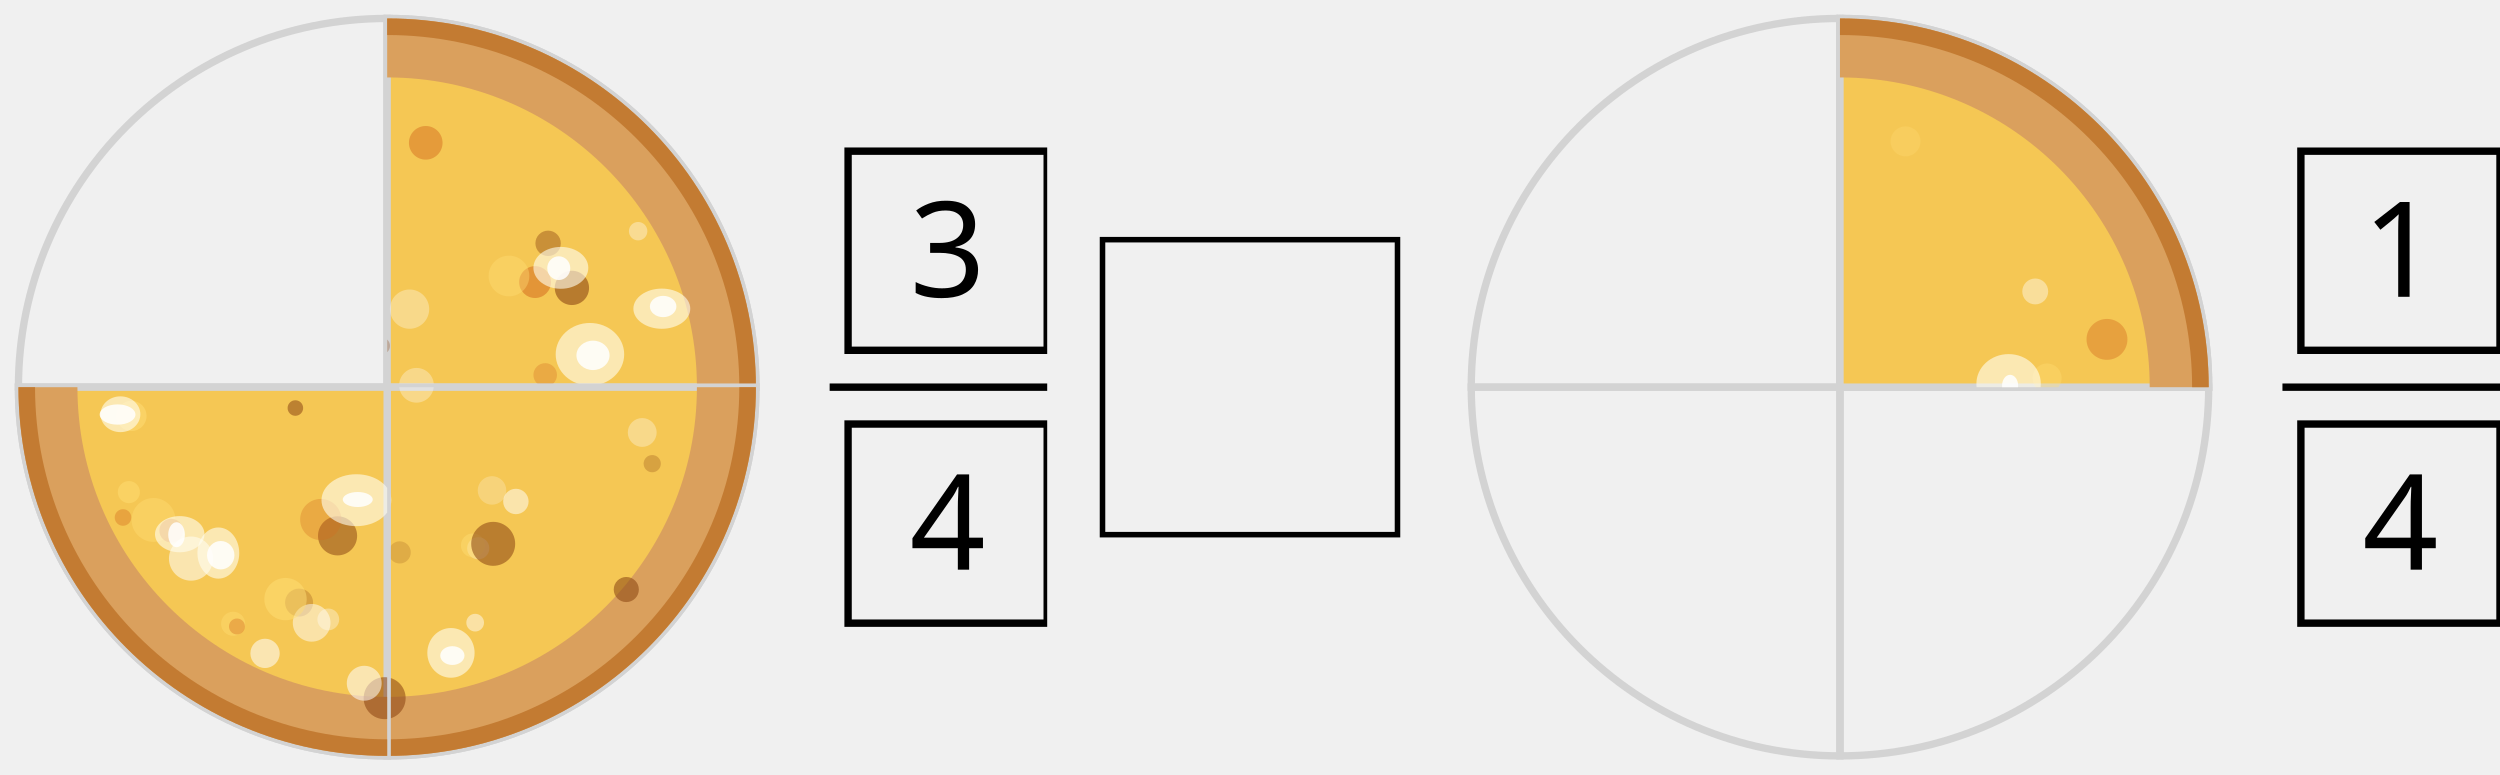
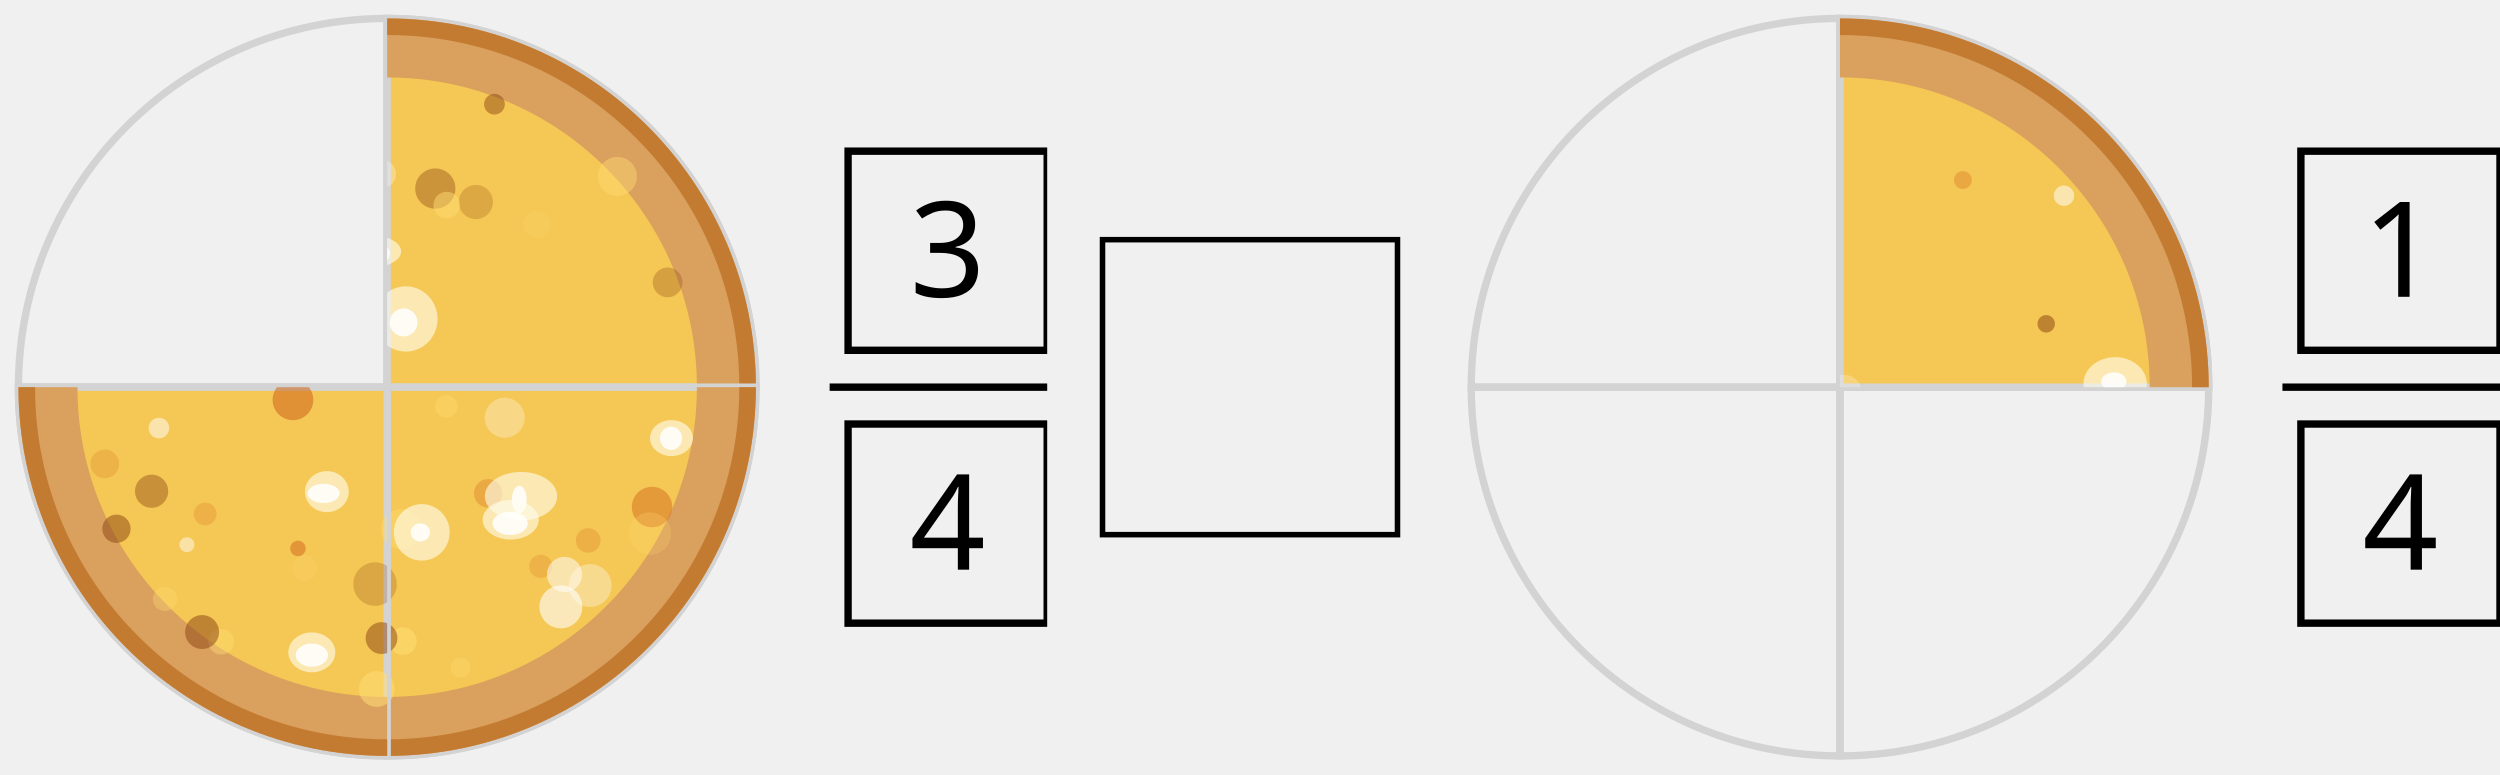
<svg xmlns="http://www.w3.org/2000/svg" xmlns:xlink="http://www.w3.org/1999/xlink" width="678.0" height="210.0">
  <svg x="0.0" y="0.0" width="284.0" height="210.0" viewBox="0 0 284.0 210">
    <defs>
-       <clipPath id="clip-4442382864-4511263696">
+       <clipPath id="clip-4495811088-4564087376">
        <path d="M105.0,105.0 L105.0,5.0 A100,100,0,0,1,205.0,105.0 Z" fill="none" />
      </clipPath>
-       <clipPath id="clip-4442382864-4511255120">
+       <clipPath id="clip-4495811088-4564863952">
        <path d="M105.0,105.0 L205.0,105.0 A100,100,0,0,1,105.0,205.0 Z" fill="none" />
      </clipPath>
-       <clipPath id="clip-4442382864-4511419984">
+       <clipPath id="clip-4495811088-4564681936">
        <path d="M105.0,105.0 L105.0,205.0 A100,100,0,0,1,5.0,105 Z" fill="none" />
      </clipPath>
    </defs>
    <g>
      <path d="M105.0,105.0 L105.0,5.0 A100,100,0,0,1,205.0,105.0 Z" fill="none" stroke="lightgray" stroke-width="2" />
      <path d="M105.0,105.0 L205.0,105.0 A100,100,0,0,1,105.0,205.0 Z" fill="none" stroke="lightgray" stroke-width="2" />
      <path d="M105.0,105.0 L105.0,205.0 A100,100,0,0,1,5.0,105 Z" fill="none" stroke="lightgray" stroke-width="2" />
      <path d="M105.0,105.0 L5.0,105 A100,100,0,0,1,105,5.0 Z" fill="none" stroke="lightgray" stroke-width="2" />
      <path d="M105.0,105.0 L105.0,5.0 A100,100,0,0,1,205.0,105.0 Z" fill="#F5C754" stroke="lightgray" stroke-width="2" />
-       <use xlink:href="#clip-4442382864-4511263696" />
-       <g clip-path="url(#clip-4442382864-4511263696)">
-         <circle cx="105.0" cy="105.0" r="92" stroke="#DAA05D" stroke-width="16" fill="none" />
-         <circle cx="105.0" cy="105.0" r="98" stroke="#C37B32" stroke-width="5" fill="none" />
-         <circle cx="147.858" cy="101.685" r="3.198" fill="#D2691E" fill-opacity="0.302" />
-         <circle cx="71.625" cy="47.327" r="2.129" fill="#8B4513" fill-opacity="0.219" />
-         <circle cx="33.361" cy="140.341" r="2.254" fill="#D2691E" fill-opacity="0.364" />
-         <circle cx="71.875" cy="177.193" r="3.973" fill="#FFFFFF" fill-opacity="0.54" />
-         <circle cx="81.106" cy="163.422" r="3.799" fill="#8B4513" fill-opacity="0.281" />
-         <circle cx="108.401" cy="149.813" r="3.009" fill="#8B4513" fill-opacity="0.205" />
-         <circle cx="50.243" cy="40.732" r="2.281" fill="#FFDE75" fill-opacity="0.204" />
-         <circle cx="148.646" cy="65.991" r="3.445" fill="#8B4513" fill-opacity="0.417" />
-         <circle cx="41.635" cy="141.005" r="5.947" fill="#FFDE75" fill-opacity="0.403" />
-         <circle cx="169.853" cy="159.881" r="3.407" fill="#8B4513" fill-opacity="0.563" />
-         <circle cx="63.228" cy="169.167" r="3.269" fill="#FFDE75" fill-opacity="0.387" />
-         <circle cx="129.695" cy="148.69" r="3.007" fill="#FFFFFF" fill-opacity="0.293" />
-         <circle cx="155.101" cy="78.077" r="4.65" fill="#8B4513" fill-opacity="0.584" />
-         <circle cx="35.646" cy="112.806" r="4.098" fill="#FFDE75" fill-opacity="0.504" />
-         <circle cx="84.521" cy="168.906" r="5.111" fill="#FFFFFF" fill-opacity="0.486" />
-         <circle cx="49.259" cy="74.104" r="3.338" fill="#FFDE75" fill-opacity="0.473" />
-         <circle cx="29.635" cy="87.685" r="4.493" fill="#FFFFFF" fill-opacity="0.461" />
-         <circle cx="51.809" cy="151.488" r="5.989" fill="#FFFFFF" fill-opacity="0.53" />
-         <circle cx="145.111" cy="76.502" r="4.321" fill="#D2691E" fill-opacity="0.527" />
-         <circle cx="139.906" cy="135.999" r="3.446" fill="#FFFFFF" fill-opacity="0.509" />
-         <circle cx="34.946" cy="133.458" r="3.001" fill="#FFDE75" fill-opacity="0.467" />
-         <circle cx="111.074" cy="83.838" r="5.323" fill="#FFFFFF" fill-opacity="0.317" />
-         <circle cx="103.469" cy="93.803" r="2.3" fill="#8B4513" fill-opacity="0.3" />
-         <circle cx="77.429" cy="162.481" r="5.74" fill="#FFDE75" fill-opacity="0.494" />
-         <circle cx="104.316" cy="189.344" r="5.695" fill="#8B4513" fill-opacity="0.56" />
-         <circle cx="128.251" cy="147.906" r="3.249" fill="#FFDE75" fill-opacity="0.409" />
-         <circle cx="138.033" cy="74.85" r="5.522" fill="#FFDE75" fill-opacity="0.385" />
-         <circle cx="173.062" cy="62.699" r="2.501" fill="#FFFFFF" fill-opacity="0.363" />
-         <circle cx="128.866" cy="168.865" r="2.4" fill="#FFFFFF" fill-opacity="0.471" />
-         <circle cx="91.546" cy="145.322" r="5.306" fill="#8B4513" fill-opacity="0.539" />
-         <circle cx="112.952" cy="104.492" r="4.706" fill="#FFFFFF" fill-opacity="0.31" />
-         <circle cx="115.462" cy="38.732" r="4.56" fill="#D2691E" fill-opacity="0.464" />
-         <circle cx="98.78" cy="185.293" r="4.729" fill="#FFFFFF" fill-opacity="0.536" />
-         <circle cx="34.82" cy="92.387" r="3.835" fill="#D2691E" fill-opacity="0.463" />
-         <circle cx="80.104" cy="110.658" r="2.109" fill="#8B4513" fill-opacity="0.534" />
-         <circle cx="89.034" cy="167.989" r="2.957" fill="#FFFFFF" fill-opacity="0.337" />
-         <circle cx="87.352" cy="48.334" r="5.571" fill="#D2691E" fill-opacity="0.23" />
-         <circle cx="86.984" cy="140.893" r="5.583" fill="#D2691E" fill-opacity="0.315" />
-         <circle cx="82.773" cy="92.147" r="2.029" fill="#FFDE75" fill-opacity="0.42" />
-         <circle cx="64.26" cy="169.9" r="2.165" fill="#D2691E" fill-opacity="0.367" />
-         <circle cx="176.883" cy="125.746" r="2.337" fill="#8B4513" fill-opacity="0.282" />
-         <circle cx="174.169" cy="117.284" r="3.908" fill="#FFFFFF" fill-opacity="0.313" />
-         <circle cx="133.753" cy="147.49" r="5.963" fill="#8B4513" fill-opacity="0.558" />
-         <circle cx="46.421" cy="143.904" r="3.208" fill="#D2691E" fill-opacity="0.468" />
-         <circle cx="133.43" cy="133.003" r="3.867" fill="#FFFFFF" fill-opacity="0.22" />
-         <ellipse cx="96.659" cy="135.654" rx="9.468" ry="7.043" fill="#FFFDF0" fill-opacity="0.6" />
-         <ellipse cx="97.021" cy="135.469" rx="4.061" ry="2.038" fill="#FFFFFF" fill-opacity="0.85" />
-         <ellipse cx="152.105" cy="72.64" rx="7.444" ry="5.676" fill="#FFFDF0" fill-opacity="0.6" />
-         <ellipse cx="151.536" cy="72.724" rx="3.122" ry="3.219" fill="#FFFFFF" fill-opacity="0.85" />
-         <ellipse cx="32.661" cy="112.343" rx="5.403" ry="4.852" fill="#FFFDF0" fill-opacity="0.6" />
-         <ellipse cx="31.887" cy="112.42" rx="4.846" ry="2.748" fill="#FFFFFF" fill-opacity="0.85" />
-         <ellipse cx="59.216" cy="149.99" rx="5.672" ry="6.938" fill="#FFFDF0" fill-opacity="0.6" />
-         <ellipse cx="59.863" cy="150.573" rx="3.717" ry="3.857" fill="#FFFFFF" fill-opacity="0.85" />
-         <ellipse cx="122.3" cy="177.06" rx="6.41" ry="6.742" fill="#FFFDF0" fill-opacity="0.6" />
-         <ellipse cx="122.68" cy="177.793" rx="3.288" ry="2.548" fill="#FFFFFF" fill-opacity="0.85" />
-         <ellipse cx="95.673" cy="85.855" rx="7.685" ry="7.475" fill="#FFFDF0" fill-opacity="0.6" />
-         <ellipse cx="96.295" cy="85.085" rx="4.823" ry="2.929" fill="#FFFFFF" fill-opacity="0.85" />
-         <ellipse cx="159.99" cy="96.087" rx="9.29" ry="8.499" fill="#FFFDF0" fill-opacity="0.6" />
-         <ellipse cx="160.821" cy="96.372" rx="4.49" ry="3.987" fill="#FFFFFF" fill-opacity="0.85" />
-         <ellipse cx="179.485" cy="83.717" rx="7.713" ry="5.45" fill="#FFFDF0" fill-opacity="0.6" />
-         <ellipse cx="179.844" cy="83.123" rx="3.601" ry="2.89" fill="#FFFFFF" fill-opacity="0.85" />
-         <ellipse cx="48.744" cy="144.869" rx="6.71" ry="4.906" fill="#FFFDF0" fill-opacity="0.6" />
-         <ellipse cx="47.879" cy="145.014" rx="2.259" ry="3.389" fill="#FFFFFF" fill-opacity="0.85" />
+       <use xlink:href="#clip-4495811088-4564087376" />
+       <g clip-path="url(#clip-4495811088-4564087376)">
+         <circle cx="105.0" cy="105.0" r="92" stroke="#DAA05D" stroke-width="16" fill="none" />
+         <circle cx="105.0" cy="105.0" r="98" stroke="#C37B32" stroke-width="5" fill="none" />
+         <circle cx="152.108" cy="164.579" r="5.824" fill="#FFFFFF" fill-opacity="0.595" />
+         <circle cx="80.808" cy="148.741" r="2.104" fill="#D2691E" fill-opacity="0.522" />
+         <circle cx="109.277" cy="173.875" r="3.738" fill="#FFDE75" fill-opacity="0.557" />
+         <circle cx="176.833" cy="137.501" r="5.489" fill="#D2691E" fill-opacity="0.472" />
+         <circle cx="124.871" cy="181.051" r="2.691" fill="#FFDE75" fill-opacity="0.324" />
+         <circle cx="181.059" cy="76.585" r="4.038" fill="#8B4513" fill-opacity="0.293" />
+         <circle cx="136.876" cy="113.29" r="5.422" fill="#FFFFFF" fill-opacity="0.295" />
+         <circle cx="103.657" cy="47.177" r="3.759" fill="#FFFFFF" fill-opacity="0.282" />
+         <circle cx="146.66" cy="153.6" r="3.145" fill="#D2691E" fill-opacity="0.221" />
+         <circle cx="101.71" cy="158.402" r="5.898" fill="#8B4513" fill-opacity="0.241" />
+         <circle cx="55.636" cy="139.381" r="3.089" fill="#D2691E" fill-opacity="0.238" />
+         <circle cx="82.581" cy="45.341" r="2.122" fill="#D2691E" fill-opacity="0.444" />
+         <circle cx="79.448" cy="108.433" r="5.52" fill="#D2691E" fill-opacity="0.571" />
+         <circle cx="89.447" cy="25.421" r="2.207" fill="#FFDE75" fill-opacity="0.565" />
+         <circle cx="100.78" cy="43.577" r="3.415" fill="#FFFFFF" fill-opacity="0.517" />
+         <circle cx="39.534" cy="55.048" r="5.588" fill="#FFFFFF" fill-opacity="0.213" />
+         <circle cx="36.064" cy="92.567" r="3.325" fill="#D2691E" fill-opacity="0.381" />
+         <circle cx="159.51" cy="146.567" r="3.343" fill="#D2691E" fill-opacity="0.239" />
+         <circle cx="118.056" cy="51.134" r="5.454" fill="#8B4513" fill-opacity="0.397" />
+         <circle cx="48.052" cy="99.707" r="3.771" fill="#FFFFFF" fill-opacity="0.514" />
+         <circle cx="87.503" cy="62.749" r="5.393" fill="#FFDE75" fill-opacity="0.4" />
+         <circle cx="59.98" cy="174.046" r="3.48" fill="#FFDE75" fill-opacity="0.413" />
+         <circle cx="31.583" cy="143.398" r="3.843" fill="#8B4513" fill-opacity="0.501" />
+         <circle cx="132.384" cy="133.79" r="3.858" fill="#D2691E" fill-opacity="0.309" />
+         <circle cx="41.111" cy="133.222" r="4.498" fill="#8B4513" fill-opacity="0.425" />
+         <circle cx="44.724" cy="162.428" r="3.292" fill="#FFDE75" fill-opacity="0.324" />
+         <circle cx="160.05" cy="158.796" r="5.808" fill="#FFFFFF" fill-opacity="0.341" />
+         <circle cx="102.16" cy="186.861" r="4.837" fill="#FFDE75" fill-opacity="0.537" />
+         <circle cx="176.274" cy="144.713" r="5.74" fill="#FFDE75" fill-opacity="0.223" />
+         <circle cx="167.43" cy="47.863" r="5.303" fill="#FFDE75" fill-opacity="0.434" />
+         <circle cx="28.413" cy="125.802" r="3.889" fill="#D2691E" fill-opacity="0.215" />
+         <circle cx="43.101" cy="116.089" r="2.796" fill="#FFFFFF" fill-opacity="0.508" />
+         <circle cx="129.054" cy="54.79" r="4.627" fill="#8B4513" fill-opacity="0.246" />
+         <circle cx="145.593" cy="60.814" r="3.627" fill="#FFDE75" fill-opacity="0.2" />
+         <circle cx="108.813" cy="143.504" r="5.46" fill="#FFDE75" fill-opacity="0.374" />
+         <circle cx="103.468" cy="173.052" r="4.312" fill="#8B4513" fill-opacity="0.502" />
+         <circle cx="87.273" cy="57.341" r="2.413" fill="#FFFFFF" fill-opacity="0.28" />
+         <circle cx="153.093" cy="155.795" r="4.765" fill="#FFFFFF" fill-opacity="0.517" />
+         <circle cx="82.602" cy="154.076" r="3.439" fill="#FFDE75" fill-opacity="0.206" />
+         <circle cx="81.374" cy="56.636" r="5.313" fill="#FFFFFF" fill-opacity="0.23" />
+         <circle cx="54.807" cy="171.409" r="4.601" fill="#8B4513" fill-opacity="0.504" />
+         <circle cx="121.05" cy="110.211" r="3.06" fill="#FFDE75" fill-opacity="0.382" />
+         <circle cx="121.151" cy="55.615" r="3.601" fill="#FFDE75" fill-opacity="0.485" />
+         <circle cx="134.099" cy="28.254" r="2.816" fill="#8B4513" fill-opacity="0.47" />
+         <circle cx="50.687" cy="147.724" r="2.034" fill="#FFFFFF" fill-opacity="0.477" />
+         <ellipse cx="141.299" cy="134.569" rx="9.81" ry="6.582" fill="#FFFDF0" fill-opacity="0.6" />
+         <ellipse cx="140.831" cy="135.468" rx="2.001" ry="3.749" fill="#FFFFFF" fill-opacity="0.85" />
+         <ellipse cx="73.729" cy="69.692" rx="5.28" ry="4.393" fill="#FFFDF0" fill-opacity="0.6" />
+         <ellipse cx="74.549" cy="70.653" rx="4.985" ry="2.468" fill="#FFFFFF" fill-opacity="0.85" />
+         <ellipse cx="110.056" cy="86.502" rx="8.61" ry="8.85" fill="#FFFDF0" fill-opacity="0.6" />
+         <ellipse cx="109.464" cy="87.445" rx="3.764" ry="3.807" fill="#FFFFFF" fill-opacity="0.85" />
+         <ellipse cx="182.096" cy="118.816" rx="5.825" ry="4.877" fill="#FFFDF0" fill-opacity="0.6" />
+         <ellipse cx="181.985" cy="118.877" rx="3.024" ry="3.165" fill="#FFFFFF" fill-opacity="0.85" />
+         <ellipse cx="114.389" cy="144.376" rx="7.572" ry="7.662" fill="#FFFDF0" fill-opacity="0.6" />
+         <ellipse cx="114.011" cy="144.386" rx="2.624" ry="2.463" fill="#FFFFFF" fill-opacity="0.85" />
+         <ellipse cx="88.638" cy="133.334" rx="5.938" ry="5.565" fill="#FFFDF0" fill-opacity="0.6" />
+         <ellipse cx="87.772" cy="133.807" rx="4.343" ry="2.628" fill="#FFFFFF" fill-opacity="0.85" />
+         <ellipse cx="100.481" cy="68.193" rx="8.314" ry="4.411" fill="#FFFDF0" fill-opacity="0.6" />
+         <ellipse cx="100.818" cy="68.761" rx="4.944" ry="3.167" fill="#FFFFFF" fill-opacity="0.85" />
+         <ellipse cx="138.496" cy="140.968" rx="7.611" ry="5.358" fill="#FFFDF0" fill-opacity="0.6" />
+         <ellipse cx="138.348" cy="141.944" rx="4.779" ry="3.167" fill="#FFFFFF" fill-opacity="0.85" />
+         <ellipse cx="84.567" cy="176.916" rx="6.378" ry="5.414" fill="#FFFDF0" fill-opacity="0.6" />
+         <ellipse cx="84.577" cy="177.683" rx="4.379" ry="3.151" fill="#FFFFFF" fill-opacity="0.85" />
      </g>
      <path d="M105.0,105.0 L205.0,105.0 A100,100,0,0,1,105.0,205.0 Z" fill="#F5C754" stroke="lightgray" stroke-width="2" />
-       <use xlink:href="#clip-4442382864-4511255120" />
-       <g clip-path="url(#clip-4442382864-4511255120)">
-         <circle cx="105.0" cy="105.0" r="92" stroke="#DAA05D" stroke-width="16" fill="none" />
-         <circle cx="105.0" cy="105.0" r="98" stroke="#C37B32" stroke-width="5" fill="none" />
-         <circle cx="147.858" cy="101.685" r="3.198" fill="#D2691E" fill-opacity="0.302" />
-         <circle cx="71.625" cy="47.327" r="2.129" fill="#8B4513" fill-opacity="0.219" />
-         <circle cx="33.361" cy="140.341" r="2.254" fill="#D2691E" fill-opacity="0.364" />
-         <circle cx="71.875" cy="177.193" r="3.973" fill="#FFFFFF" fill-opacity="0.54" />
-         <circle cx="81.106" cy="163.422" r="3.799" fill="#8B4513" fill-opacity="0.281" />
-         <circle cx="108.401" cy="149.813" r="3.009" fill="#8B4513" fill-opacity="0.205" />
-         <circle cx="50.243" cy="40.732" r="2.281" fill="#FFDE75" fill-opacity="0.204" />
-         <circle cx="148.646" cy="65.991" r="3.445" fill="#8B4513" fill-opacity="0.417" />
-         <circle cx="41.635" cy="141.005" r="5.947" fill="#FFDE75" fill-opacity="0.403" />
-         <circle cx="169.853" cy="159.881" r="3.407" fill="#8B4513" fill-opacity="0.563" />
-         <circle cx="63.228" cy="169.167" r="3.269" fill="#FFDE75" fill-opacity="0.387" />
-         <circle cx="129.695" cy="148.69" r="3.007" fill="#FFFFFF" fill-opacity="0.293" />
-         <circle cx="155.101" cy="78.077" r="4.65" fill="#8B4513" fill-opacity="0.584" />
-         <circle cx="35.646" cy="112.806" r="4.098" fill="#FFDE75" fill-opacity="0.504" />
-         <circle cx="84.521" cy="168.906" r="5.111" fill="#FFFFFF" fill-opacity="0.486" />
-         <circle cx="49.259" cy="74.104" r="3.338" fill="#FFDE75" fill-opacity="0.473" />
-         <circle cx="29.635" cy="87.685" r="4.493" fill="#FFFFFF" fill-opacity="0.461" />
-         <circle cx="51.809" cy="151.488" r="5.989" fill="#FFFFFF" fill-opacity="0.53" />
-         <circle cx="145.111" cy="76.502" r="4.321" fill="#D2691E" fill-opacity="0.527" />
-         <circle cx="139.906" cy="135.999" r="3.446" fill="#FFFFFF" fill-opacity="0.509" />
-         <circle cx="34.946" cy="133.458" r="3.001" fill="#FFDE75" fill-opacity="0.467" />
-         <circle cx="111.074" cy="83.838" r="5.323" fill="#FFFFFF" fill-opacity="0.317" />
-         <circle cx="103.469" cy="93.803" r="2.3" fill="#8B4513" fill-opacity="0.3" />
-         <circle cx="77.429" cy="162.481" r="5.74" fill="#FFDE75" fill-opacity="0.494" />
-         <circle cx="104.316" cy="189.344" r="5.695" fill="#8B4513" fill-opacity="0.56" />
-         <circle cx="128.251" cy="147.906" r="3.249" fill="#FFDE75" fill-opacity="0.409" />
-         <circle cx="138.033" cy="74.85" r="5.522" fill="#FFDE75" fill-opacity="0.385" />
-         <circle cx="173.062" cy="62.699" r="2.501" fill="#FFFFFF" fill-opacity="0.363" />
-         <circle cx="128.866" cy="168.865" r="2.4" fill="#FFFFFF" fill-opacity="0.471" />
-         <circle cx="91.546" cy="145.322" r="5.306" fill="#8B4513" fill-opacity="0.539" />
-         <circle cx="112.952" cy="104.492" r="4.706" fill="#FFFFFF" fill-opacity="0.31" />
-         <circle cx="115.462" cy="38.732" r="4.56" fill="#D2691E" fill-opacity="0.464" />
-         <circle cx="98.78" cy="185.293" r="4.729" fill="#FFFFFF" fill-opacity="0.536" />
-         <circle cx="34.82" cy="92.387" r="3.835" fill="#D2691E" fill-opacity="0.463" />
-         <circle cx="80.104" cy="110.658" r="2.109" fill="#8B4513" fill-opacity="0.534" />
-         <circle cx="89.034" cy="167.989" r="2.957" fill="#FFFFFF" fill-opacity="0.337" />
-         <circle cx="87.352" cy="48.334" r="5.571" fill="#D2691E" fill-opacity="0.23" />
-         <circle cx="86.984" cy="140.893" r="5.583" fill="#D2691E" fill-opacity="0.315" />
-         <circle cx="82.773" cy="92.147" r="2.029" fill="#FFDE75" fill-opacity="0.42" />
-         <circle cx="64.26" cy="169.9" r="2.165" fill="#D2691E" fill-opacity="0.367" />
-         <circle cx="176.883" cy="125.746" r="2.337" fill="#8B4513" fill-opacity="0.282" />
-         <circle cx="174.169" cy="117.284" r="3.908" fill="#FFFFFF" fill-opacity="0.313" />
-         <circle cx="133.753" cy="147.49" r="5.963" fill="#8B4513" fill-opacity="0.558" />
-         <circle cx="46.421" cy="143.904" r="3.208" fill="#D2691E" fill-opacity="0.468" />
-         <circle cx="133.43" cy="133.003" r="3.867" fill="#FFFFFF" fill-opacity="0.22" />
-         <ellipse cx="96.659" cy="135.654" rx="9.468" ry="7.043" fill="#FFFDF0" fill-opacity="0.6" />
-         <ellipse cx="97.021" cy="135.469" rx="4.061" ry="2.038" fill="#FFFFFF" fill-opacity="0.85" />
-         <ellipse cx="152.105" cy="72.64" rx="7.444" ry="5.676" fill="#FFFDF0" fill-opacity="0.6" />
-         <ellipse cx="151.536" cy="72.724" rx="3.122" ry="3.219" fill="#FFFFFF" fill-opacity="0.85" />
-         <ellipse cx="32.661" cy="112.343" rx="5.403" ry="4.852" fill="#FFFDF0" fill-opacity="0.6" />
-         <ellipse cx="31.887" cy="112.42" rx="4.846" ry="2.748" fill="#FFFFFF" fill-opacity="0.85" />
-         <ellipse cx="59.216" cy="149.99" rx="5.672" ry="6.938" fill="#FFFDF0" fill-opacity="0.6" />
-         <ellipse cx="59.863" cy="150.573" rx="3.717" ry="3.857" fill="#FFFFFF" fill-opacity="0.85" />
-         <ellipse cx="122.3" cy="177.06" rx="6.41" ry="6.742" fill="#FFFDF0" fill-opacity="0.6" />
-         <ellipse cx="122.68" cy="177.793" rx="3.288" ry="2.548" fill="#FFFFFF" fill-opacity="0.85" />
-         <ellipse cx="95.673" cy="85.855" rx="7.685" ry="7.475" fill="#FFFDF0" fill-opacity="0.6" />
-         <ellipse cx="96.295" cy="85.085" rx="4.823" ry="2.929" fill="#FFFFFF" fill-opacity="0.85" />
-         <ellipse cx="159.99" cy="96.087" rx="9.29" ry="8.499" fill="#FFFDF0" fill-opacity="0.6" />
-         <ellipse cx="160.821" cy="96.372" rx="4.49" ry="3.987" fill="#FFFFFF" fill-opacity="0.85" />
-         <ellipse cx="179.485" cy="83.717" rx="7.713" ry="5.45" fill="#FFFDF0" fill-opacity="0.6" />
-         <ellipse cx="179.844" cy="83.123" rx="3.601" ry="2.89" fill="#FFFFFF" fill-opacity="0.85" />
-         <ellipse cx="48.744" cy="144.869" rx="6.71" ry="4.906" fill="#FFFDF0" fill-opacity="0.6" />
-         <ellipse cx="47.879" cy="145.014" rx="2.259" ry="3.389" fill="#FFFFFF" fill-opacity="0.85" />
+       <use xlink:href="#clip-4495811088-4564863952" />
+       <g clip-path="url(#clip-4495811088-4564863952)">
+         <circle cx="105.0" cy="105.0" r="92" stroke="#DAA05D" stroke-width="16" fill="none" />
+         <circle cx="105.0" cy="105.0" r="98" stroke="#C37B32" stroke-width="5" fill="none" />
+         <circle cx="152.108" cy="164.579" r="5.824" fill="#FFFFFF" fill-opacity="0.595" />
+         <circle cx="80.808" cy="148.741" r="2.104" fill="#D2691E" fill-opacity="0.522" />
+         <circle cx="109.277" cy="173.875" r="3.738" fill="#FFDE75" fill-opacity="0.557" />
+         <circle cx="176.833" cy="137.501" r="5.489" fill="#D2691E" fill-opacity="0.472" />
+         <circle cx="124.871" cy="181.051" r="2.691" fill="#FFDE75" fill-opacity="0.324" />
+         <circle cx="181.059" cy="76.585" r="4.038" fill="#8B4513" fill-opacity="0.293" />
+         <circle cx="136.876" cy="113.29" r="5.422" fill="#FFFFFF" fill-opacity="0.295" />
+         <circle cx="103.657" cy="47.177" r="3.759" fill="#FFFFFF" fill-opacity="0.282" />
+         <circle cx="146.66" cy="153.6" r="3.145" fill="#D2691E" fill-opacity="0.221" />
+         <circle cx="101.71" cy="158.402" r="5.898" fill="#8B4513" fill-opacity="0.241" />
+         <circle cx="55.636" cy="139.381" r="3.089" fill="#D2691E" fill-opacity="0.238" />
+         <circle cx="82.581" cy="45.341" r="2.122" fill="#D2691E" fill-opacity="0.444" />
+         <circle cx="79.448" cy="108.433" r="5.52" fill="#D2691E" fill-opacity="0.571" />
+         <circle cx="89.447" cy="25.421" r="2.207" fill="#FFDE75" fill-opacity="0.565" />
+         <circle cx="100.78" cy="43.577" r="3.415" fill="#FFFFFF" fill-opacity="0.517" />
+         <circle cx="39.534" cy="55.048" r="5.588" fill="#FFFFFF" fill-opacity="0.213" />
+         <circle cx="36.064" cy="92.567" r="3.325" fill="#D2691E" fill-opacity="0.381" />
+         <circle cx="159.51" cy="146.567" r="3.343" fill="#D2691E" fill-opacity="0.239" />
+         <circle cx="118.056" cy="51.134" r="5.454" fill="#8B4513" fill-opacity="0.397" />
+         <circle cx="48.052" cy="99.707" r="3.771" fill="#FFFFFF" fill-opacity="0.514" />
+         <circle cx="87.503" cy="62.749" r="5.393" fill="#FFDE75" fill-opacity="0.4" />
+         <circle cx="59.98" cy="174.046" r="3.48" fill="#FFDE75" fill-opacity="0.413" />
+         <circle cx="31.583" cy="143.398" r="3.843" fill="#8B4513" fill-opacity="0.501" />
+         <circle cx="132.384" cy="133.79" r="3.858" fill="#D2691E" fill-opacity="0.309" />
+         <circle cx="41.111" cy="133.222" r="4.498" fill="#8B4513" fill-opacity="0.425" />
+         <circle cx="44.724" cy="162.428" r="3.292" fill="#FFDE75" fill-opacity="0.324" />
+         <circle cx="160.05" cy="158.796" r="5.808" fill="#FFFFFF" fill-opacity="0.341" />
+         <circle cx="102.16" cy="186.861" r="4.837" fill="#FFDE75" fill-opacity="0.537" />
+         <circle cx="176.274" cy="144.713" r="5.74" fill="#FFDE75" fill-opacity="0.223" />
+         <circle cx="167.43" cy="47.863" r="5.303" fill="#FFDE75" fill-opacity="0.434" />
+         <circle cx="28.413" cy="125.802" r="3.889" fill="#D2691E" fill-opacity="0.215" />
+         <circle cx="43.101" cy="116.089" r="2.796" fill="#FFFFFF" fill-opacity="0.508" />
+         <circle cx="129.054" cy="54.79" r="4.627" fill="#8B4513" fill-opacity="0.246" />
+         <circle cx="145.593" cy="60.814" r="3.627" fill="#FFDE75" fill-opacity="0.2" />
+         <circle cx="108.813" cy="143.504" r="5.46" fill="#FFDE75" fill-opacity="0.374" />
+         <circle cx="103.468" cy="173.052" r="4.312" fill="#8B4513" fill-opacity="0.502" />
+         <circle cx="87.273" cy="57.341" r="2.413" fill="#FFFFFF" fill-opacity="0.28" />
+         <circle cx="153.093" cy="155.795" r="4.765" fill="#FFFFFF" fill-opacity="0.517" />
+         <circle cx="82.602" cy="154.076" r="3.439" fill="#FFDE75" fill-opacity="0.206" />
+         <circle cx="81.374" cy="56.636" r="5.313" fill="#FFFFFF" fill-opacity="0.23" />
+         <circle cx="54.807" cy="171.409" r="4.601" fill="#8B4513" fill-opacity="0.504" />
+         <circle cx="121.05" cy="110.211" r="3.06" fill="#FFDE75" fill-opacity="0.382" />
+         <circle cx="121.151" cy="55.615" r="3.601" fill="#FFDE75" fill-opacity="0.485" />
+         <circle cx="134.099" cy="28.254" r="2.816" fill="#8B4513" fill-opacity="0.47" />
+         <circle cx="50.687" cy="147.724" r="2.034" fill="#FFFFFF" fill-opacity="0.477" />
+         <ellipse cx="141.299" cy="134.569" rx="9.81" ry="6.582" fill="#FFFDF0" fill-opacity="0.6" />
+         <ellipse cx="140.831" cy="135.468" rx="2.001" ry="3.749" fill="#FFFFFF" fill-opacity="0.85" />
+         <ellipse cx="73.729" cy="69.692" rx="5.28" ry="4.393" fill="#FFFDF0" fill-opacity="0.6" />
+         <ellipse cx="74.549" cy="70.653" rx="4.985" ry="2.468" fill="#FFFFFF" fill-opacity="0.85" />
+         <ellipse cx="110.056" cy="86.502" rx="8.61" ry="8.85" fill="#FFFDF0" fill-opacity="0.6" />
+         <ellipse cx="109.464" cy="87.445" rx="3.764" ry="3.807" fill="#FFFFFF" fill-opacity="0.85" />
+         <ellipse cx="182.096" cy="118.816" rx="5.825" ry="4.877" fill="#FFFDF0" fill-opacity="0.6" />
+         <ellipse cx="181.985" cy="118.877" rx="3.024" ry="3.165" fill="#FFFFFF" fill-opacity="0.85" />
+         <ellipse cx="114.389" cy="144.376" rx="7.572" ry="7.662" fill="#FFFDF0" fill-opacity="0.6" />
+         <ellipse cx="114.011" cy="144.386" rx="2.624" ry="2.463" fill="#FFFFFF" fill-opacity="0.85" />
+         <ellipse cx="88.638" cy="133.334" rx="5.938" ry="5.565" fill="#FFFDF0" fill-opacity="0.6" />
+         <ellipse cx="87.772" cy="133.807" rx="4.343" ry="2.628" fill="#FFFFFF" fill-opacity="0.85" />
+         <ellipse cx="100.481" cy="68.193" rx="8.314" ry="4.411" fill="#FFFDF0" fill-opacity="0.6" />
+         <ellipse cx="100.818" cy="68.761" rx="4.944" ry="3.167" fill="#FFFFFF" fill-opacity="0.85" />
+         <ellipse cx="138.496" cy="140.968" rx="7.611" ry="5.358" fill="#FFFDF0" fill-opacity="0.6" />
+         <ellipse cx="138.348" cy="141.944" rx="4.779" ry="3.167" fill="#FFFFFF" fill-opacity="0.85" />
+         <ellipse cx="84.567" cy="176.916" rx="6.378" ry="5.414" fill="#FFFDF0" fill-opacity="0.6" />
+         <ellipse cx="84.577" cy="177.683" rx="4.379" ry="3.151" fill="#FFFFFF" fill-opacity="0.85" />
      </g>
      <path d="M105.0,105.0 L105.0,205.0 A100,100,0,0,1,5.0,105 Z" fill="#F5C754" stroke="lightgray" stroke-width="2" />
-       <use xlink:href="#clip-4442382864-4511419984" />
-       <g clip-path="url(#clip-4442382864-4511419984)">
-         <circle cx="105.0" cy="105.0" r="92" stroke="#DAA05D" stroke-width="16" fill="none" />
-         <circle cx="105.0" cy="105.0" r="98" stroke="#C37B32" stroke-width="5" fill="none" />
-         <circle cx="147.858" cy="101.685" r="3.198" fill="#D2691E" fill-opacity="0.302" />
-         <circle cx="71.625" cy="47.327" r="2.129" fill="#8B4513" fill-opacity="0.219" />
-         <circle cx="33.361" cy="140.341" r="2.254" fill="#D2691E" fill-opacity="0.364" />
-         <circle cx="71.875" cy="177.193" r="3.973" fill="#FFFFFF" fill-opacity="0.54" />
-         <circle cx="81.106" cy="163.422" r="3.799" fill="#8B4513" fill-opacity="0.281" />
-         <circle cx="108.401" cy="149.813" r="3.009" fill="#8B4513" fill-opacity="0.205" />
-         <circle cx="50.243" cy="40.732" r="2.281" fill="#FFDE75" fill-opacity="0.204" />
-         <circle cx="148.646" cy="65.991" r="3.445" fill="#8B4513" fill-opacity="0.417" />
-         <circle cx="41.635" cy="141.005" r="5.947" fill="#FFDE75" fill-opacity="0.403" />
-         <circle cx="169.853" cy="159.881" r="3.407" fill="#8B4513" fill-opacity="0.563" />
-         <circle cx="63.228" cy="169.167" r="3.269" fill="#FFDE75" fill-opacity="0.387" />
-         <circle cx="129.695" cy="148.69" r="3.007" fill="#FFFFFF" fill-opacity="0.293" />
-         <circle cx="155.101" cy="78.077" r="4.65" fill="#8B4513" fill-opacity="0.584" />
-         <circle cx="35.646" cy="112.806" r="4.098" fill="#FFDE75" fill-opacity="0.504" />
-         <circle cx="84.521" cy="168.906" r="5.111" fill="#FFFFFF" fill-opacity="0.486" />
-         <circle cx="49.259" cy="74.104" r="3.338" fill="#FFDE75" fill-opacity="0.473" />
-         <circle cx="29.635" cy="87.685" r="4.493" fill="#FFFFFF" fill-opacity="0.461" />
-         <circle cx="51.809" cy="151.488" r="5.989" fill="#FFFFFF" fill-opacity="0.53" />
-         <circle cx="145.111" cy="76.502" r="4.321" fill="#D2691E" fill-opacity="0.527" />
-         <circle cx="139.906" cy="135.999" r="3.446" fill="#FFFFFF" fill-opacity="0.509" />
-         <circle cx="34.946" cy="133.458" r="3.001" fill="#FFDE75" fill-opacity="0.467" />
-         <circle cx="111.074" cy="83.838" r="5.323" fill="#FFFFFF" fill-opacity="0.317" />
-         <circle cx="103.469" cy="93.803" r="2.3" fill="#8B4513" fill-opacity="0.3" />
-         <circle cx="77.429" cy="162.481" r="5.74" fill="#FFDE75" fill-opacity="0.494" />
-         <circle cx="104.316" cy="189.344" r="5.695" fill="#8B4513" fill-opacity="0.56" />
-         <circle cx="128.251" cy="147.906" r="3.249" fill="#FFDE75" fill-opacity="0.409" />
-         <circle cx="138.033" cy="74.85" r="5.522" fill="#FFDE75" fill-opacity="0.385" />
-         <circle cx="173.062" cy="62.699" r="2.501" fill="#FFFFFF" fill-opacity="0.363" />
-         <circle cx="128.866" cy="168.865" r="2.4" fill="#FFFFFF" fill-opacity="0.471" />
-         <circle cx="91.546" cy="145.322" r="5.306" fill="#8B4513" fill-opacity="0.539" />
-         <circle cx="112.952" cy="104.492" r="4.706" fill="#FFFFFF" fill-opacity="0.31" />
-         <circle cx="115.462" cy="38.732" r="4.56" fill="#D2691E" fill-opacity="0.464" />
-         <circle cx="98.78" cy="185.293" r="4.729" fill="#FFFFFF" fill-opacity="0.536" />
-         <circle cx="34.82" cy="92.387" r="3.835" fill="#D2691E" fill-opacity="0.463" />
-         <circle cx="80.104" cy="110.658" r="2.109" fill="#8B4513" fill-opacity="0.534" />
-         <circle cx="89.034" cy="167.989" r="2.957" fill="#FFFFFF" fill-opacity="0.337" />
-         <circle cx="87.352" cy="48.334" r="5.571" fill="#D2691E" fill-opacity="0.23" />
-         <circle cx="86.984" cy="140.893" r="5.583" fill="#D2691E" fill-opacity="0.315" />
-         <circle cx="82.773" cy="92.147" r="2.029" fill="#FFDE75" fill-opacity="0.42" />
-         <circle cx="64.26" cy="169.9" r="2.165" fill="#D2691E" fill-opacity="0.367" />
-         <circle cx="176.883" cy="125.746" r="2.337" fill="#8B4513" fill-opacity="0.282" />
-         <circle cx="174.169" cy="117.284" r="3.908" fill="#FFFFFF" fill-opacity="0.313" />
-         <circle cx="133.753" cy="147.49" r="5.963" fill="#8B4513" fill-opacity="0.558" />
-         <circle cx="46.421" cy="143.904" r="3.208" fill="#D2691E" fill-opacity="0.468" />
-         <circle cx="133.43" cy="133.003" r="3.867" fill="#FFFFFF" fill-opacity="0.22" />
-         <ellipse cx="96.659" cy="135.654" rx="9.468" ry="7.043" fill="#FFFDF0" fill-opacity="0.6" />
-         <ellipse cx="97.021" cy="135.469" rx="4.061" ry="2.038" fill="#FFFFFF" fill-opacity="0.85" />
-         <ellipse cx="152.105" cy="72.64" rx="7.444" ry="5.676" fill="#FFFDF0" fill-opacity="0.6" />
-         <ellipse cx="151.536" cy="72.724" rx="3.122" ry="3.219" fill="#FFFFFF" fill-opacity="0.85" />
-         <ellipse cx="32.661" cy="112.343" rx="5.403" ry="4.852" fill="#FFFDF0" fill-opacity="0.6" />
-         <ellipse cx="31.887" cy="112.42" rx="4.846" ry="2.748" fill="#FFFFFF" fill-opacity="0.85" />
-         <ellipse cx="59.216" cy="149.99" rx="5.672" ry="6.938" fill="#FFFDF0" fill-opacity="0.6" />
-         <ellipse cx="59.863" cy="150.573" rx="3.717" ry="3.857" fill="#FFFFFF" fill-opacity="0.85" />
-         <ellipse cx="122.3" cy="177.06" rx="6.41" ry="6.742" fill="#FFFDF0" fill-opacity="0.6" />
-         <ellipse cx="122.68" cy="177.793" rx="3.288" ry="2.548" fill="#FFFFFF" fill-opacity="0.85" />
-         <ellipse cx="95.673" cy="85.855" rx="7.685" ry="7.475" fill="#FFFDF0" fill-opacity="0.6" />
-         <ellipse cx="96.295" cy="85.085" rx="4.823" ry="2.929" fill="#FFFFFF" fill-opacity="0.85" />
-         <ellipse cx="159.99" cy="96.087" rx="9.29" ry="8.499" fill="#FFFDF0" fill-opacity="0.6" />
-         <ellipse cx="160.821" cy="96.372" rx="4.49" ry="3.987" fill="#FFFFFF" fill-opacity="0.85" />
-         <ellipse cx="179.485" cy="83.717" rx="7.713" ry="5.45" fill="#FFFDF0" fill-opacity="0.6" />
-         <ellipse cx="179.844" cy="83.123" rx="3.601" ry="2.89" fill="#FFFFFF" fill-opacity="0.85" />
-         <ellipse cx="48.744" cy="144.869" rx="6.71" ry="4.906" fill="#FFFDF0" fill-opacity="0.6" />
-         <ellipse cx="47.879" cy="145.014" rx="2.259" ry="3.389" fill="#FFFFFF" fill-opacity="0.85" />
+       <use xlink:href="#clip-4495811088-4564681936" />
+       <g clip-path="url(#clip-4495811088-4564681936)">
+         <circle cx="105.0" cy="105.0" r="92" stroke="#DAA05D" stroke-width="16" fill="none" />
+         <circle cx="105.0" cy="105.0" r="98" stroke="#C37B32" stroke-width="5" fill="none" />
+         <circle cx="152.108" cy="164.579" r="5.824" fill="#FFFFFF" fill-opacity="0.595" />
+         <circle cx="80.808" cy="148.741" r="2.104" fill="#D2691E" fill-opacity="0.522" />
+         <circle cx="109.277" cy="173.875" r="3.738" fill="#FFDE75" fill-opacity="0.557" />
+         <circle cx="176.833" cy="137.501" r="5.489" fill="#D2691E" fill-opacity="0.472" />
+         <circle cx="124.871" cy="181.051" r="2.691" fill="#FFDE75" fill-opacity="0.324" />
+         <circle cx="181.059" cy="76.585" r="4.038" fill="#8B4513" fill-opacity="0.293" />
+         <circle cx="136.876" cy="113.29" r="5.422" fill="#FFFFFF" fill-opacity="0.295" />
+         <circle cx="103.657" cy="47.177" r="3.759" fill="#FFFFFF" fill-opacity="0.282" />
+         <circle cx="146.66" cy="153.6" r="3.145" fill="#D2691E" fill-opacity="0.221" />
+         <circle cx="101.71" cy="158.402" r="5.898" fill="#8B4513" fill-opacity="0.241" />
+         <circle cx="55.636" cy="139.381" r="3.089" fill="#D2691E" fill-opacity="0.238" />
+         <circle cx="82.581" cy="45.341" r="2.122" fill="#D2691E" fill-opacity="0.444" />
+         <circle cx="79.448" cy="108.433" r="5.52" fill="#D2691E" fill-opacity="0.571" />
+         <circle cx="89.447" cy="25.421" r="2.207" fill="#FFDE75" fill-opacity="0.565" />
+         <circle cx="100.78" cy="43.577" r="3.415" fill="#FFFFFF" fill-opacity="0.517" />
+         <circle cx="39.534" cy="55.048" r="5.588" fill="#FFFFFF" fill-opacity="0.213" />
+         <circle cx="36.064" cy="92.567" r="3.325" fill="#D2691E" fill-opacity="0.381" />
+         <circle cx="159.51" cy="146.567" r="3.343" fill="#D2691E" fill-opacity="0.239" />
+         <circle cx="118.056" cy="51.134" r="5.454" fill="#8B4513" fill-opacity="0.397" />
+         <circle cx="48.052" cy="99.707" r="3.771" fill="#FFFFFF" fill-opacity="0.514" />
+         <circle cx="87.503" cy="62.749" r="5.393" fill="#FFDE75" fill-opacity="0.4" />
+         <circle cx="59.98" cy="174.046" r="3.48" fill="#FFDE75" fill-opacity="0.413" />
+         <circle cx="31.583" cy="143.398" r="3.843" fill="#8B4513" fill-opacity="0.501" />
+         <circle cx="132.384" cy="133.79" r="3.858" fill="#D2691E" fill-opacity="0.309" />
+         <circle cx="41.111" cy="133.222" r="4.498" fill="#8B4513" fill-opacity="0.425" />
+         <circle cx="44.724" cy="162.428" r="3.292" fill="#FFDE75" fill-opacity="0.324" />
+         <circle cx="160.05" cy="158.796" r="5.808" fill="#FFFFFF" fill-opacity="0.341" />
+         <circle cx="102.16" cy="186.861" r="4.837" fill="#FFDE75" fill-opacity="0.537" />
+         <circle cx="176.274" cy="144.713" r="5.74" fill="#FFDE75" fill-opacity="0.223" />
+         <circle cx="167.43" cy="47.863" r="5.303" fill="#FFDE75" fill-opacity="0.434" />
+         <circle cx="28.413" cy="125.802" r="3.889" fill="#D2691E" fill-opacity="0.215" />
+         <circle cx="43.101" cy="116.089" r="2.796" fill="#FFFFFF" fill-opacity="0.508" />
+         <circle cx="129.054" cy="54.79" r="4.627" fill="#8B4513" fill-opacity="0.246" />
+         <circle cx="145.593" cy="60.814" r="3.627" fill="#FFDE75" fill-opacity="0.2" />
+         <circle cx="108.813" cy="143.504" r="5.46" fill="#FFDE75" fill-opacity="0.374" />
+         <circle cx="103.468" cy="173.052" r="4.312" fill="#8B4513" fill-opacity="0.502" />
+         <circle cx="87.273" cy="57.341" r="2.413" fill="#FFFFFF" fill-opacity="0.28" />
+         <circle cx="153.093" cy="155.795" r="4.765" fill="#FFFFFF" fill-opacity="0.517" />
+         <circle cx="82.602" cy="154.076" r="3.439" fill="#FFDE75" fill-opacity="0.206" />
+         <circle cx="81.374" cy="56.636" r="5.313" fill="#FFFFFF" fill-opacity="0.23" />
+         <circle cx="54.807" cy="171.409" r="4.601" fill="#8B4513" fill-opacity="0.504" />
+         <circle cx="121.05" cy="110.211" r="3.06" fill="#FFDE75" fill-opacity="0.382" />
+         <circle cx="121.151" cy="55.615" r="3.601" fill="#FFDE75" fill-opacity="0.485" />
+         <circle cx="134.099" cy="28.254" r="2.816" fill="#8B4513" fill-opacity="0.47" />
+         <circle cx="50.687" cy="147.724" r="2.034" fill="#FFFFFF" fill-opacity="0.477" />
+         <ellipse cx="141.299" cy="134.569" rx="9.81" ry="6.582" fill="#FFFDF0" fill-opacity="0.6" />
+         <ellipse cx="140.831" cy="135.468" rx="2.001" ry="3.749" fill="#FFFFFF" fill-opacity="0.85" />
+         <ellipse cx="73.729" cy="69.692" rx="5.28" ry="4.393" fill="#FFFDF0" fill-opacity="0.6" />
+         <ellipse cx="74.549" cy="70.653" rx="4.985" ry="2.468" fill="#FFFFFF" fill-opacity="0.85" />
+         <ellipse cx="110.056" cy="86.502" rx="8.61" ry="8.85" fill="#FFFDF0" fill-opacity="0.6" />
+         <ellipse cx="109.464" cy="87.445" rx="3.764" ry="3.807" fill="#FFFFFF" fill-opacity="0.85" />
+         <ellipse cx="182.096" cy="118.816" rx="5.825" ry="4.877" fill="#FFFDF0" fill-opacity="0.6" />
+         <ellipse cx="181.985" cy="118.877" rx="3.024" ry="3.165" fill="#FFFFFF" fill-opacity="0.85" />
+         <ellipse cx="114.389" cy="144.376" rx="7.572" ry="7.662" fill="#FFFDF0" fill-opacity="0.6" />
+         <ellipse cx="114.011" cy="144.386" rx="2.624" ry="2.463" fill="#FFFFFF" fill-opacity="0.85" />
+         <ellipse cx="88.638" cy="133.334" rx="5.938" ry="5.565" fill="#FFFDF0" fill-opacity="0.6" />
+         <ellipse cx="87.772" cy="133.807" rx="4.343" ry="2.628" fill="#FFFFFF" fill-opacity="0.85" />
+         <ellipse cx="100.481" cy="68.193" rx="8.314" ry="4.411" fill="#FFFDF0" fill-opacity="0.6" />
+         <ellipse cx="100.818" cy="68.761" rx="4.944" ry="3.167" fill="#FFFFFF" fill-opacity="0.85" />
+         <ellipse cx="138.496" cy="140.968" rx="7.611" ry="5.358" fill="#FFFDF0" fill-opacity="0.6" />
+         <ellipse cx="138.348" cy="141.944" rx="4.779" ry="3.167" fill="#FFFFFF" fill-opacity="0.85" />
+         <ellipse cx="84.567" cy="176.916" rx="6.378" ry="5.414" fill="#FFFDF0" fill-opacity="0.6" />
+         <ellipse cx="84.577" cy="177.683" rx="4.379" ry="3.151" fill="#FFFFFF" fill-opacity="0.85" />
      </g>
      <rect x="230.0" y="41.0" width="54.0" height="54.0" fill="none" stroke="black" stroke-width="2" />
      <rect x="230.0" y="115.0" width="54.0" height="54.0" fill="none" stroke="black" stroke-width="2" />
      <path d="M225.0,105.0 L289.0,105.0" stroke="black" stroke-width="2" />
      <text x="257.0" y="68.0" font-size="36" font-family="Comic Sans MS, Comic Sans, Chalkboard SE, Chalkboard, Marker Felt, sans-serif" dominant-baseline="middle" fill="black" text-anchor="middle">3</text>
      <text x="257.0" y="142.0" font-size="36" font-family="Comic Sans MS, Comic Sans, Chalkboard SE, Chalkboard, Marker Felt, sans-serif" dominant-baseline="middle" fill="black" text-anchor="middle">4</text>
    </g>
  </svg>
  <rect x="299.0" y="65.0" width="80" height="80" fill="none" stroke="black" stroke-width="1.5" />
  <svg x="394.0" y="0.0" width="284.0" height="210.0" viewBox="0 0 284.0 210">
    <defs>
-       <clipPath id="clip-4500139984-4511255248">
+       <clipPath id="clip-4553568208-4564085840">
        <path d="M105.0,105.0 L105.0,5.0 A100,100,0,0,1,205.0,105.0 Z" fill="none" />
      </clipPath>
    </defs>
    <g>
      <path d="M105.0,105.0 L105.0,5.0 A100,100,0,0,1,205.0,105.0 Z" fill="none" stroke="lightgray" stroke-width="2" />
      <path d="M105.0,105.0 L205.0,105.0 A100,100,0,0,1,105.0,205.0 Z" fill="none" stroke="lightgray" stroke-width="2" />
      <path d="M105.0,105.0 L105.0,205.0 A100,100,0,0,1,5.0,105 Z" fill="none" stroke="lightgray" stroke-width="2" />
      <path d="M105.0,105.0 L5.0,105 A100,100,0,0,1,105,5.0 Z" fill="none" stroke="lightgray" stroke-width="2" />
      <path d="M105.0,105.0 L105.0,5.0 A100,100,0,0,1,205.0,105.0 Z" fill="#F5C754" stroke="lightgray" stroke-width="2" />
-       <use xlink:href="#clip-4500139984-4511255248" />
-       <g clip-path="url(#clip-4500139984-4511255248)">
-         <circle cx="105.0" cy="105.0" r="92" stroke="#DAA05D" stroke-width="16" fill="none" />
-         <circle cx="105.0" cy="105.0" r="98" stroke="#C37B32" stroke-width="5" fill="none" />
-         <circle cx="72.392" cy="32.986" r="4.185" fill="#8B4513" fill-opacity="0.476" />
-         <circle cx="76.063" cy="97.472" r="4.616" fill="#D2691E" fill-opacity="0.473" />
-         <circle cx="157.955" cy="79.04" r="3.51" fill="#FFFFFF" fill-opacity="0.412" />
-         <circle cx="74.241" cy="134.209" r="4.751" fill="#8B4513" fill-opacity="0.303" />
-         <circle cx="86.201" cy="66.753" r="5.021" fill="#8B4513" fill-opacity="0.582" />
-         <circle cx="123.179" cy="142.247" r="3.643" fill="#FFFFFF" fill-opacity="0.443" />
-         <circle cx="40.011" cy="150.676" r="3.98" fill="#FFFFFF" fill-opacity="0.538" />
-         <circle cx="164.35" cy="136.624" r="5.847" fill="#FFFFFF" fill-opacity="0.391" />
-         <circle cx="88.367" cy="104.538" r="3.499" fill="#FFDE75" fill-opacity="0.201" />
-         <circle cx="122.778" cy="38.341" r="4.065" fill="#FFDE75" fill-opacity="0.29" />
-         <circle cx="177.413" cy="92.039" r="5.55" fill="#D2691E" fill-opacity="0.402" />
-         <circle cx="58.4" cy="75.802" r="4.845" fill="#FFFFFF" fill-opacity="0.278" />
-         <circle cx="113.67" cy="118.629" r="5.824" fill="#FFFFFF" fill-opacity="0.396" />
-         <circle cx="106.001" cy="169.476" r="3.724" fill="#D2691E" fill-opacity="0.526" />
-         <circle cx="161.159" cy="102.531" r="3.946" fill="#FFDE75" fill-opacity="0.364" />
-         <ellipse cx="85.693" cy="89.392" rx="8.461" ry="5.36" fill="#FFFDF0" fill-opacity="0.6" />
-         <ellipse cx="85.138" cy="88.681" rx="2.496" ry="2.662" fill="#FFFFFF" fill-opacity="0.85" />
-         <ellipse cx="66.915" cy="77.705" rx="9.094" ry="6.658" fill="#FFFDF0" fill-opacity="0.6" />
-         <ellipse cx="67.21" cy="78.403" rx="4.394" ry="3.938" fill="#FFFFFF" fill-opacity="0.85" />
-         <ellipse cx="150.735" cy="104.067" rx="8.738" ry="8.038" fill="#FFFDF0" fill-opacity="0.6" />
-         <ellipse cx="151.138" cy="104.56" rx="2.177" ry="2.915" fill="#FFFFFF" fill-opacity="0.85" />
+       <use xlink:href="#clip-4553568208-4564085840" />
+       <g clip-path="url(#clip-4553568208-4564085840)">
+         <circle cx="105.0" cy="105.0" r="92" stroke="#DAA05D" stroke-width="16" fill="none" />
+         <circle cx="105.0" cy="105.0" r="98" stroke="#C37B32" stroke-width="5" fill="none" />
+         <circle cx="149.2" cy="146.904" r="3.04" fill="#8B4513" fill-opacity="0.438" />
+         <circle cx="46.919" cy="53.865" r="2.217" fill="#FFFFFF" fill-opacity="0.565" />
+         <circle cx="137.929" cy="158.231" r="2.432" fill="#D2691E" fill-opacity="0.325" />
+         <circle cx="122.217" cy="117.778" r="4.141" fill="#FFDE75" fill-opacity="0.551" />
+         <circle cx="165.747" cy="53.074" r="2.767" fill="#FFFFFF" fill-opacity="0.529" />
+         <circle cx="20.571" cy="113.556" r="3.094" fill="#FFDE75" fill-opacity="0.499" />
+         <circle cx="138.34" cy="48.827" r="2.427" fill="#D2691E" fill-opacity="0.322" />
+         <circle cx="102.009" cy="109.027" r="2.55" fill="#D2691E" fill-opacity="0.535" />
+         <circle cx="160.929" cy="87.819" r="2.374" fill="#8B4513" fill-opacity="0.521" />
+         <circle cx="154.051" cy="143.977" r="2.136" fill="#FFDE75" fill-opacity="0.4" />
+         <circle cx="85.614" cy="84.988" r="2.055" fill="#D2691E" fill-opacity="0.571" />
+         <circle cx="79.232" cy="137.014" r="2.708" fill="#FFDE75" fill-opacity="0.252" />
+         <circle cx="106.139" cy="106.428" r="4.784" fill="#FFFFFF" fill-opacity="0.233" />
+         <circle cx="90.005" cy="65.864" r="3.666" fill="#8B4513" fill-opacity="0.576" />
+         <circle cx="107.249" cy="122.944" r="5.512" fill="#D2691E" fill-opacity="0.487" />
+         <ellipse cx="105.518" cy="165.375" rx="8.931" ry="4.584" fill="#FFFDF0" fill-opacity="0.6" />
+         <ellipse cx="106.425" cy="165.663" rx="3.997" ry="3.092" fill="#FFFFFF" fill-opacity="0.85" />
+         <ellipse cx="179.627" cy="104.06" rx="8.598" ry="7.193" fill="#FFFDF0" fill-opacity="0.6" />
+         <ellipse cx="179.286" cy="103.453" rx="3.434" ry="2.467" fill="#FFFFFF" fill-opacity="0.85" />
+         <ellipse cx="180.661" cy="131.577" rx="6.043" ry="8.209" fill="#FFFDF0" fill-opacity="0.6" />
+         <ellipse cx="180.372" cy="130.835" rx="4.264" ry="2.895" fill="#FFFFFF" fill-opacity="0.85" />
      </g>
      <rect x="230.0" y="41.0" width="54.0" height="54.0" fill="none" stroke="black" stroke-width="2" />
      <rect x="230.0" y="115.0" width="54.0" height="54.0" fill="none" stroke="black" stroke-width="2" />
      <path d="M225.0,105.0 L289.0,105.0" stroke="black" stroke-width="2" />
      <text x="257.0" y="68.0" font-size="36" font-family="Comic Sans MS, Comic Sans, Chalkboard SE, Chalkboard, Marker Felt, sans-serif" dominant-baseline="middle" fill="black" text-anchor="middle">1</text>
      <text x="257.0" y="142.0" font-size="36" font-family="Comic Sans MS, Comic Sans, Chalkboard SE, Chalkboard, Marker Felt, sans-serif" dominant-baseline="middle" fill="black" text-anchor="middle">4</text>
    </g>
  </svg>
</svg>
